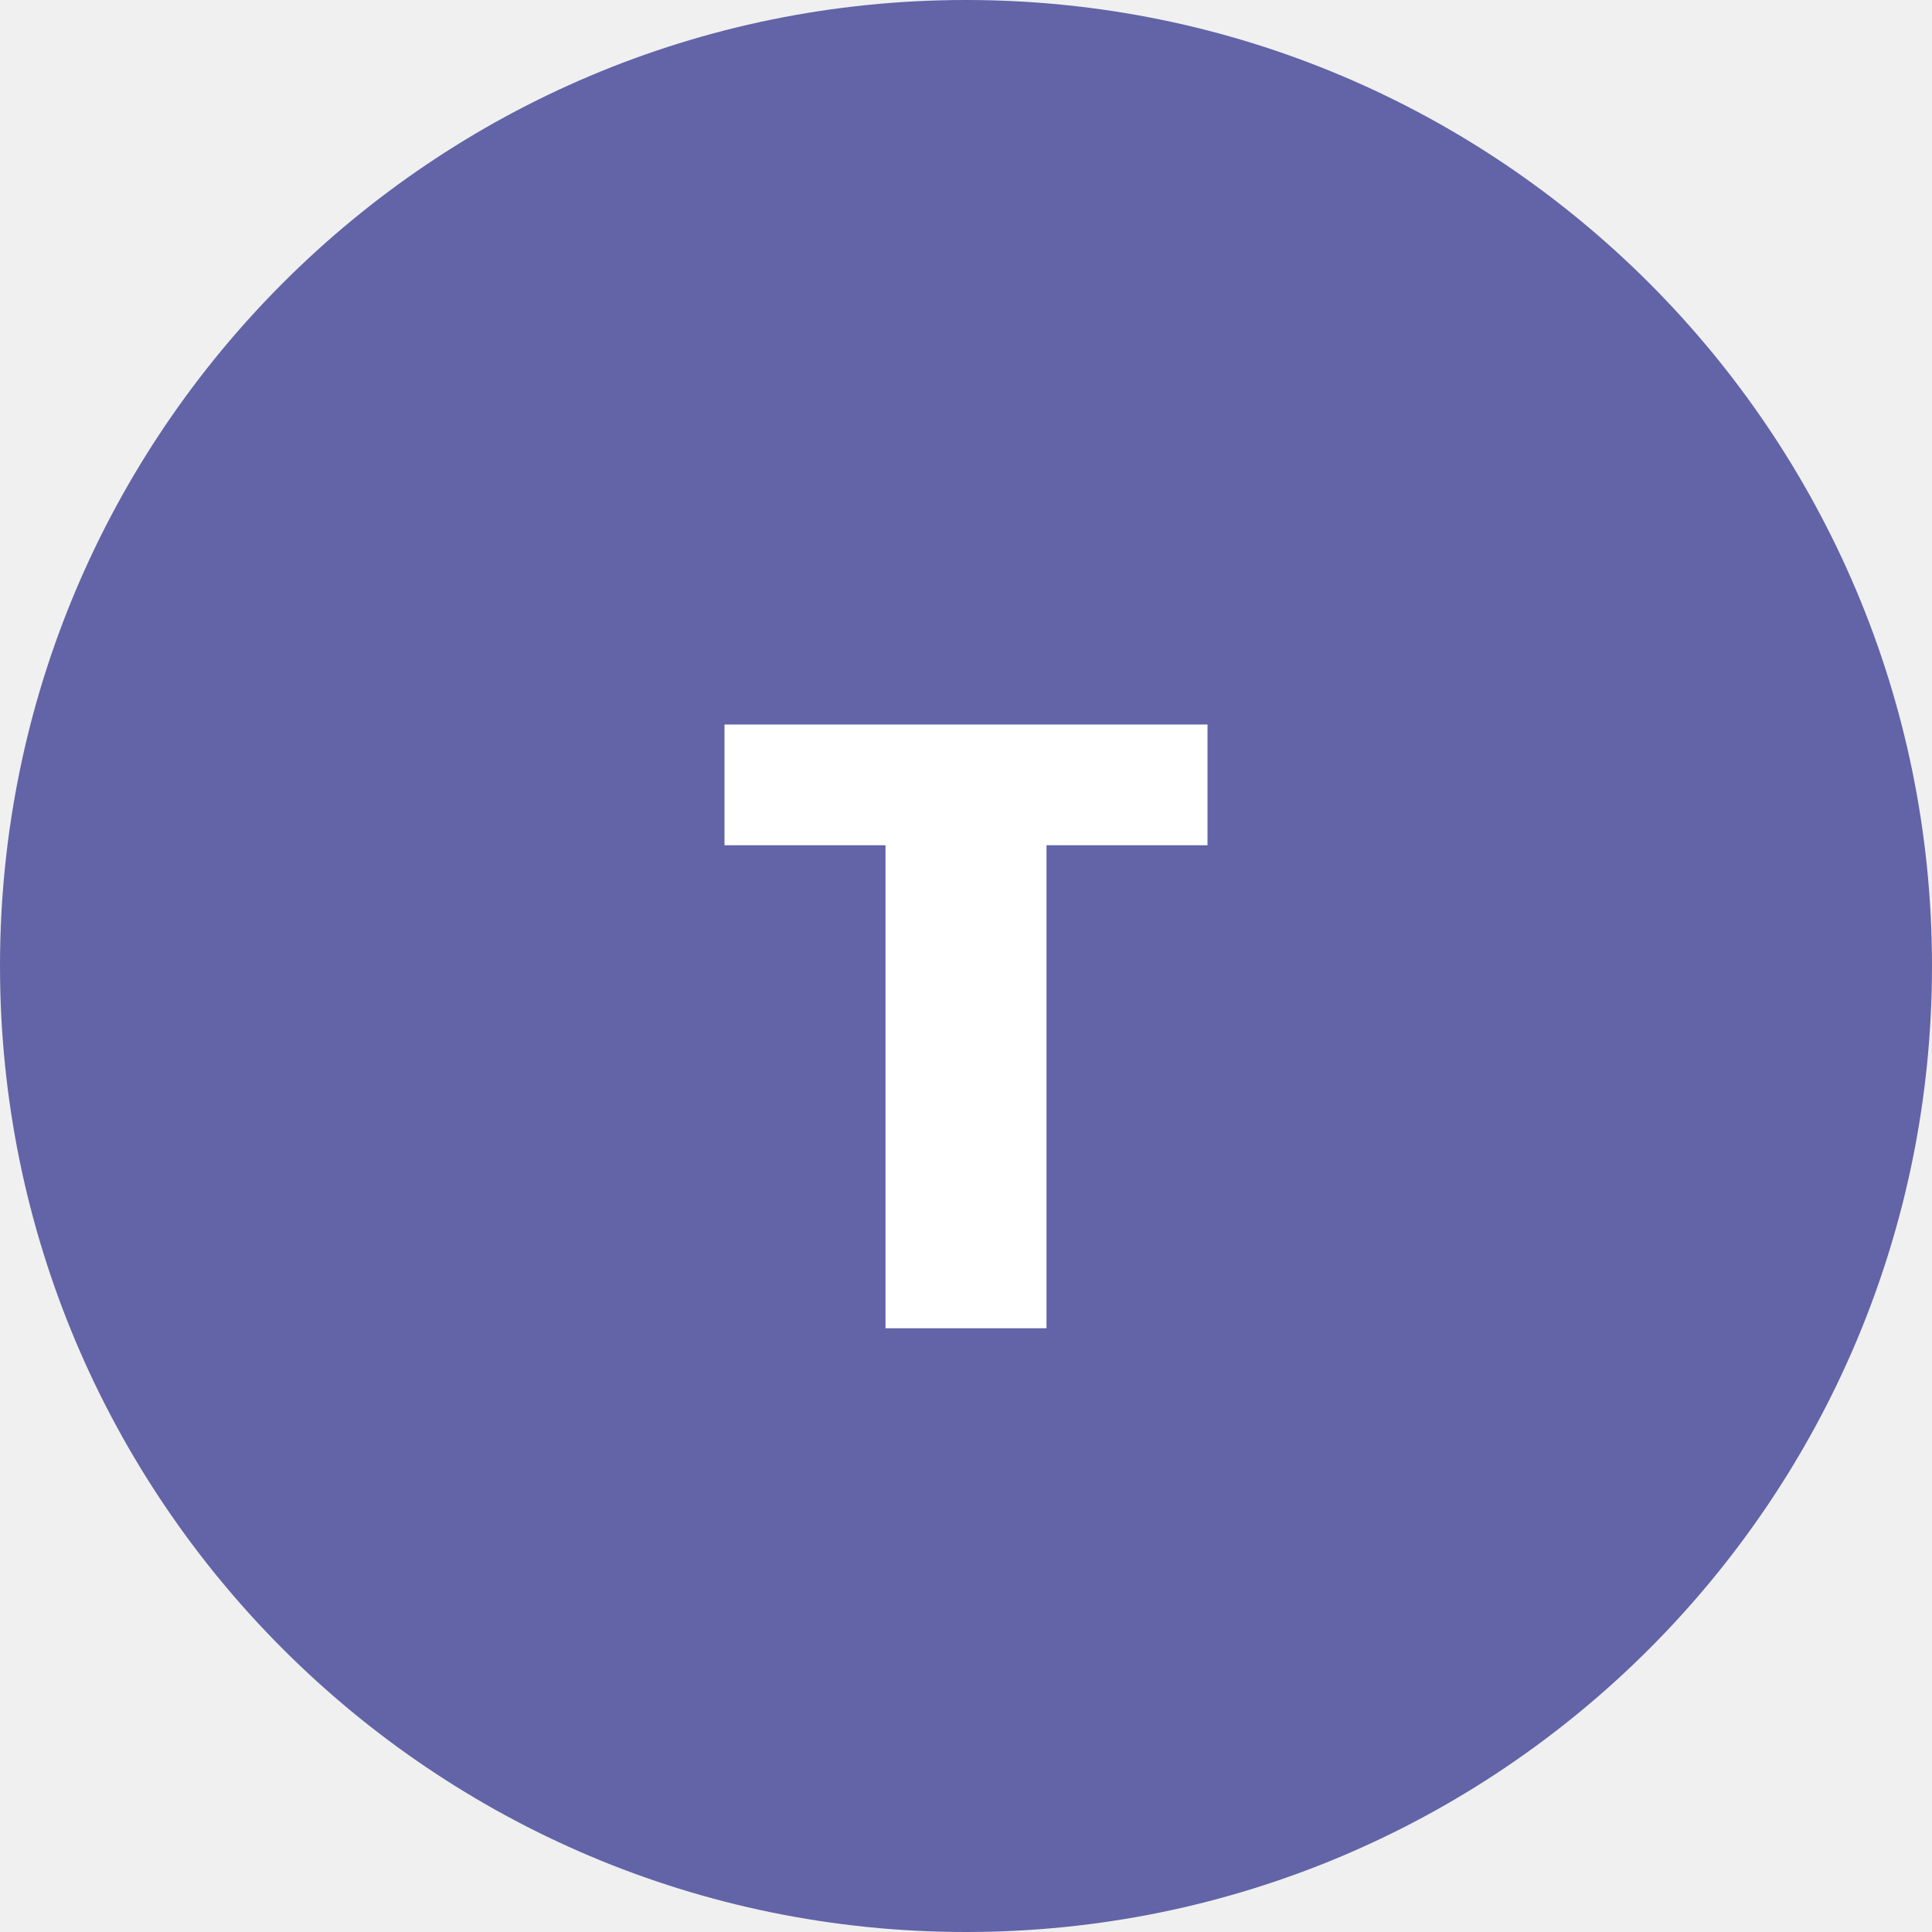
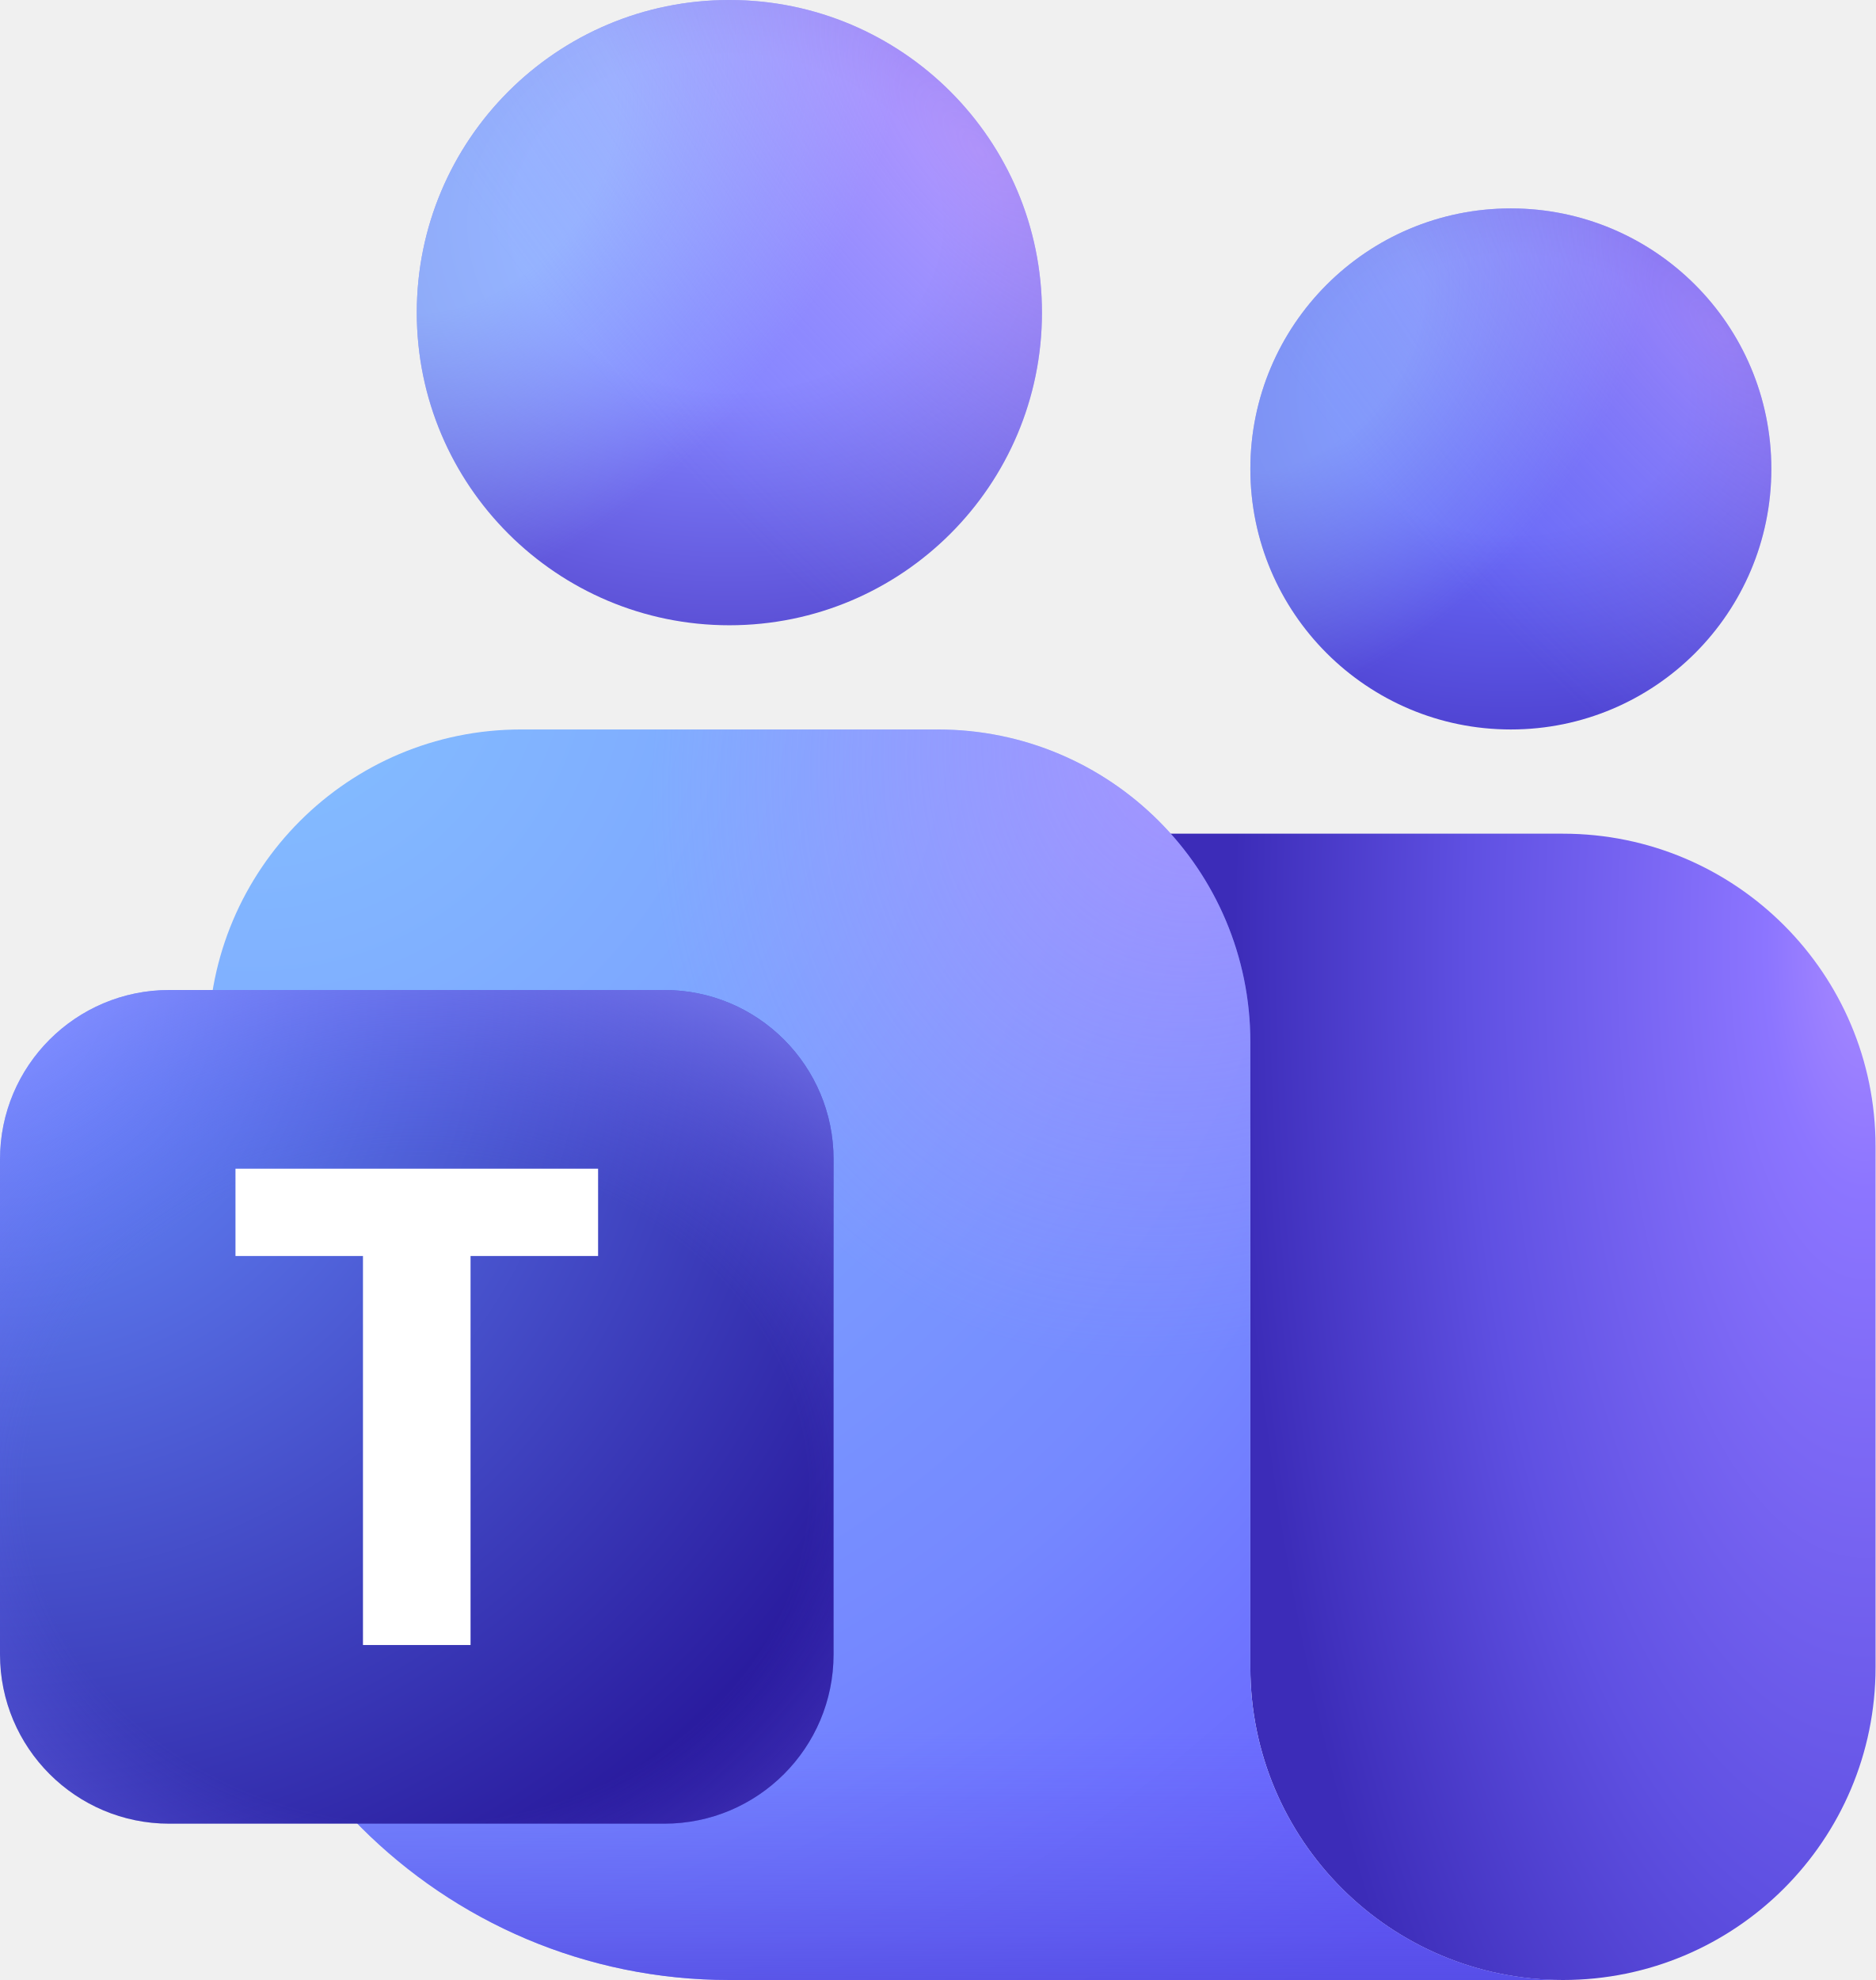
- <svg xmlns="http://www.w3.org/2000/svg" width="40" height="40" viewBox="0 0 48 48">
-   <circle cx="24" cy="24" r="24" fill="#6264A7" />
-   <path fill="#FFFFFF" d="M18 18h12v3h-4v12h-4V21h-4z" />
+ <svg xmlns="http://www.w3.org/2000/svg" fill="none" viewBox="4 4 36 38">
+   <path fill="url(#a)" d="M22 20h12a6 6 0 0 1 6 6v10a6 6 0 0 1-12 0V26a6 6 0 0 0-6-6" />
+   <path fill="url(#b)" d="M8 24a6 6 0 0 1 6-6h8a6 6 0 0 1 6 6v12a6 6 0 0 0 6 6H18c-5.523 0-10-4.477-10-10z" />
+   <path fill="url(#c)" fill-opacity=".7" d="M8 24a6 6 0 0 1 6-6h8a6 6 0 0 1 6 6v12a6 6 0 0 0 6 6H18c-5.523 0-10-4.477-10-10z" />
+   <path fill="url(#d)" fill-opacity=".7" d="M8 24a6 6 0 0 1 6-6h8a6 6 0 0 1 6 6v12a6 6 0 0 0 6 6H18c-5.523 0-10-4.477-10-10z" />
+   <path fill="url(#e)" d="M33 18a5 5 0 1 0 0-10 5 5 0 0 0 0 10" />
+   <path fill="url(#f)" fill-opacity=".46" d="M33 18a5 5 0 1 0 0-10 5 5 0 0 0 0 10" />
+   <path fill="url(#g)" fill-opacity=".4" d="M33 18a5 5 0 1 0 0-10 5 5 0 0 0 0 10" />
+   <path fill="url(#h)" d="M18 16a6 6 0 1 0 0-12 6 6 0 0 0 0 12" />
+   <path fill="url(#i)" fill-opacity=".6" d="M18 16a6 6 0 1 0 0-12 6 6 0 0 0 0 12" />
+   <path fill="url(#j)" fill-opacity=".5" d="M18 16a6 6 0 1 0 0-12 6 6 0 0 0 0 12" />
+   <rect width="16" height="16" x="4" y="23" fill="url(#k)" rx="3.25" />
+   <rect width="16" height="16" x="4" y="23" fill="url(#l)" fill-opacity=".7" rx="3.25" />
+   <path fill="#fff" d="M15.48 28.105h-2.448v7.466h-2.065v-7.466H8.52V26.43h6.96z" />
+   <defs>
+     <radialGradient id="a" cx="0" cy="0" r="1" gradientTransform="matrix(13.4784 0 0 33.2694 39.797 22.174)" gradientUnits="userSpaceOnUse">
+       <stop stop-color="#a98aff" />
+       <stop offset=".14" stop-color="#8c75ff" />
+       <stop offset=".565" stop-color="#5f50e2" />
+       <stop offset=".9" stop-color="#3c2cb8" />
+     </radialGradient>
+     <radialGradient id="b" cx="0" cy="0" r="1" gradientTransform="rotate(68.154 -7.716 14.714)scale(32.752 33.1231)" gradientUnits="userSpaceOnUse">
+       <stop stop-color="#85c2ff" />
+       <stop offset=".69" stop-color="#7588ff" />
+       <stop offset="1" stop-color="#6459fe" />
+     </radialGradient>
+     <radialGradient id="d" cx="0" cy="0" r="1" gradientTransform="rotate(113.326 8.093 17.645)scale(19.2186 15.4273)" gradientUnits="userSpaceOnUse">
+       <stop stop-color="#bd96ff" />
+       <stop offset=".687" stop-color="#bd96ff" stop-opacity="0" />
+     </radialGradient>
+     <radialGradient id="e" cx="0" cy="0" r="1" gradientTransform="matrix(0 -10 12.6216 0 33 11.571)" gradientUnits="userSpaceOnUse">
+       <stop offset=".268" stop-color="#6868f7" />
+       <stop offset="1" stop-color="#3923b1" />
+     </radialGradient>
+     <radialGradient id="f" cx="0" cy="0" r="1" gradientTransform="rotate(40.052 -.03 44.873)scale(7.14629 10.3363)" gradientUnits="userSpaceOnUse">
+       <stop offset=".271" stop-color="#a1d3ff" />
+       <stop offset=".813" stop-color="#a1d3ff" stop-opacity="0" />
+     </radialGradient>
+     <radialGradient id="g" cx="0" cy="0" r="1" gradientTransform="rotate(-41.658 32.118 -43.42)scale(8.51275 20.8824)" gradientUnits="userSpaceOnUse">
+       <stop stop-color="#e3acfd" />
+       <stop offset=".816" stop-color="#9fa2ff" stop-opacity="0" />
+     </radialGradient>
+     <radialGradient id="h" cx="0" cy="0" r="1" gradientTransform="matrix(0 -12 15.146 0 18 8.286)" gradientUnits="userSpaceOnUse">
+       <stop offset=".268" stop-color="#8282ff" />
+       <stop offset="1" stop-color="#3923b1" />
+     </radialGradient>
+     <radialGradient id="i" cx="0" cy="0" r="1" gradientTransform="rotate(40.052 -3.155 21.416)scale(8.57554 12.4035)" gradientUnits="userSpaceOnUse">
+       <stop offset=".271" stop-color="#a1d3ff" />
+       <stop offset=".813" stop-color="#a1d3ff" stop-opacity="0" />
+     </radialGradient>
+     <radialGradient id="j" cx="0" cy="0" r="1" gradientTransform="rotate(-41.658 20.382 -26.516)scale(10.2153 25.0589)" gradientUnits="userSpaceOnUse">
+       <stop stop-color="#e3acfd" />
+       <stop offset=".816" stop-color="#9fa2ff" stop-opacity="0" />
+     </radialGradient>
+     <radialGradient id="k" cx="0" cy="0" r="1" gradientTransform="rotate(45 -25.763 16.328)scale(22.6274)" gradientUnits="userSpaceOnUse">
+       <stop offset=".047" stop-color="#688eff" />
+       <stop offset=".947" stop-color="#230f94" />
+     </radialGradient>
+     <radialGradient id="l" cx="0" cy="0" r="1" gradientTransform="matrix(0 11.2 -13.0702 0 12 32.6)" gradientUnits="userSpaceOnUse">
+       <stop offset=".571" stop-color="#6965f6" stop-opacity="0" />
+       <stop offset="1" stop-color="#8f8fff" />
+     </radialGradient>
+     <linearGradient id="c" x1="20.594" x2="20.594" y1="18" y2="42" gradientUnits="userSpaceOnUse">
+       <stop offset=".801" stop-color="#6864f6" stop-opacity="0" />
+       <stop offset="1" stop-color="#5149de" />
+     </linearGradient>
+   </defs>
</svg>
